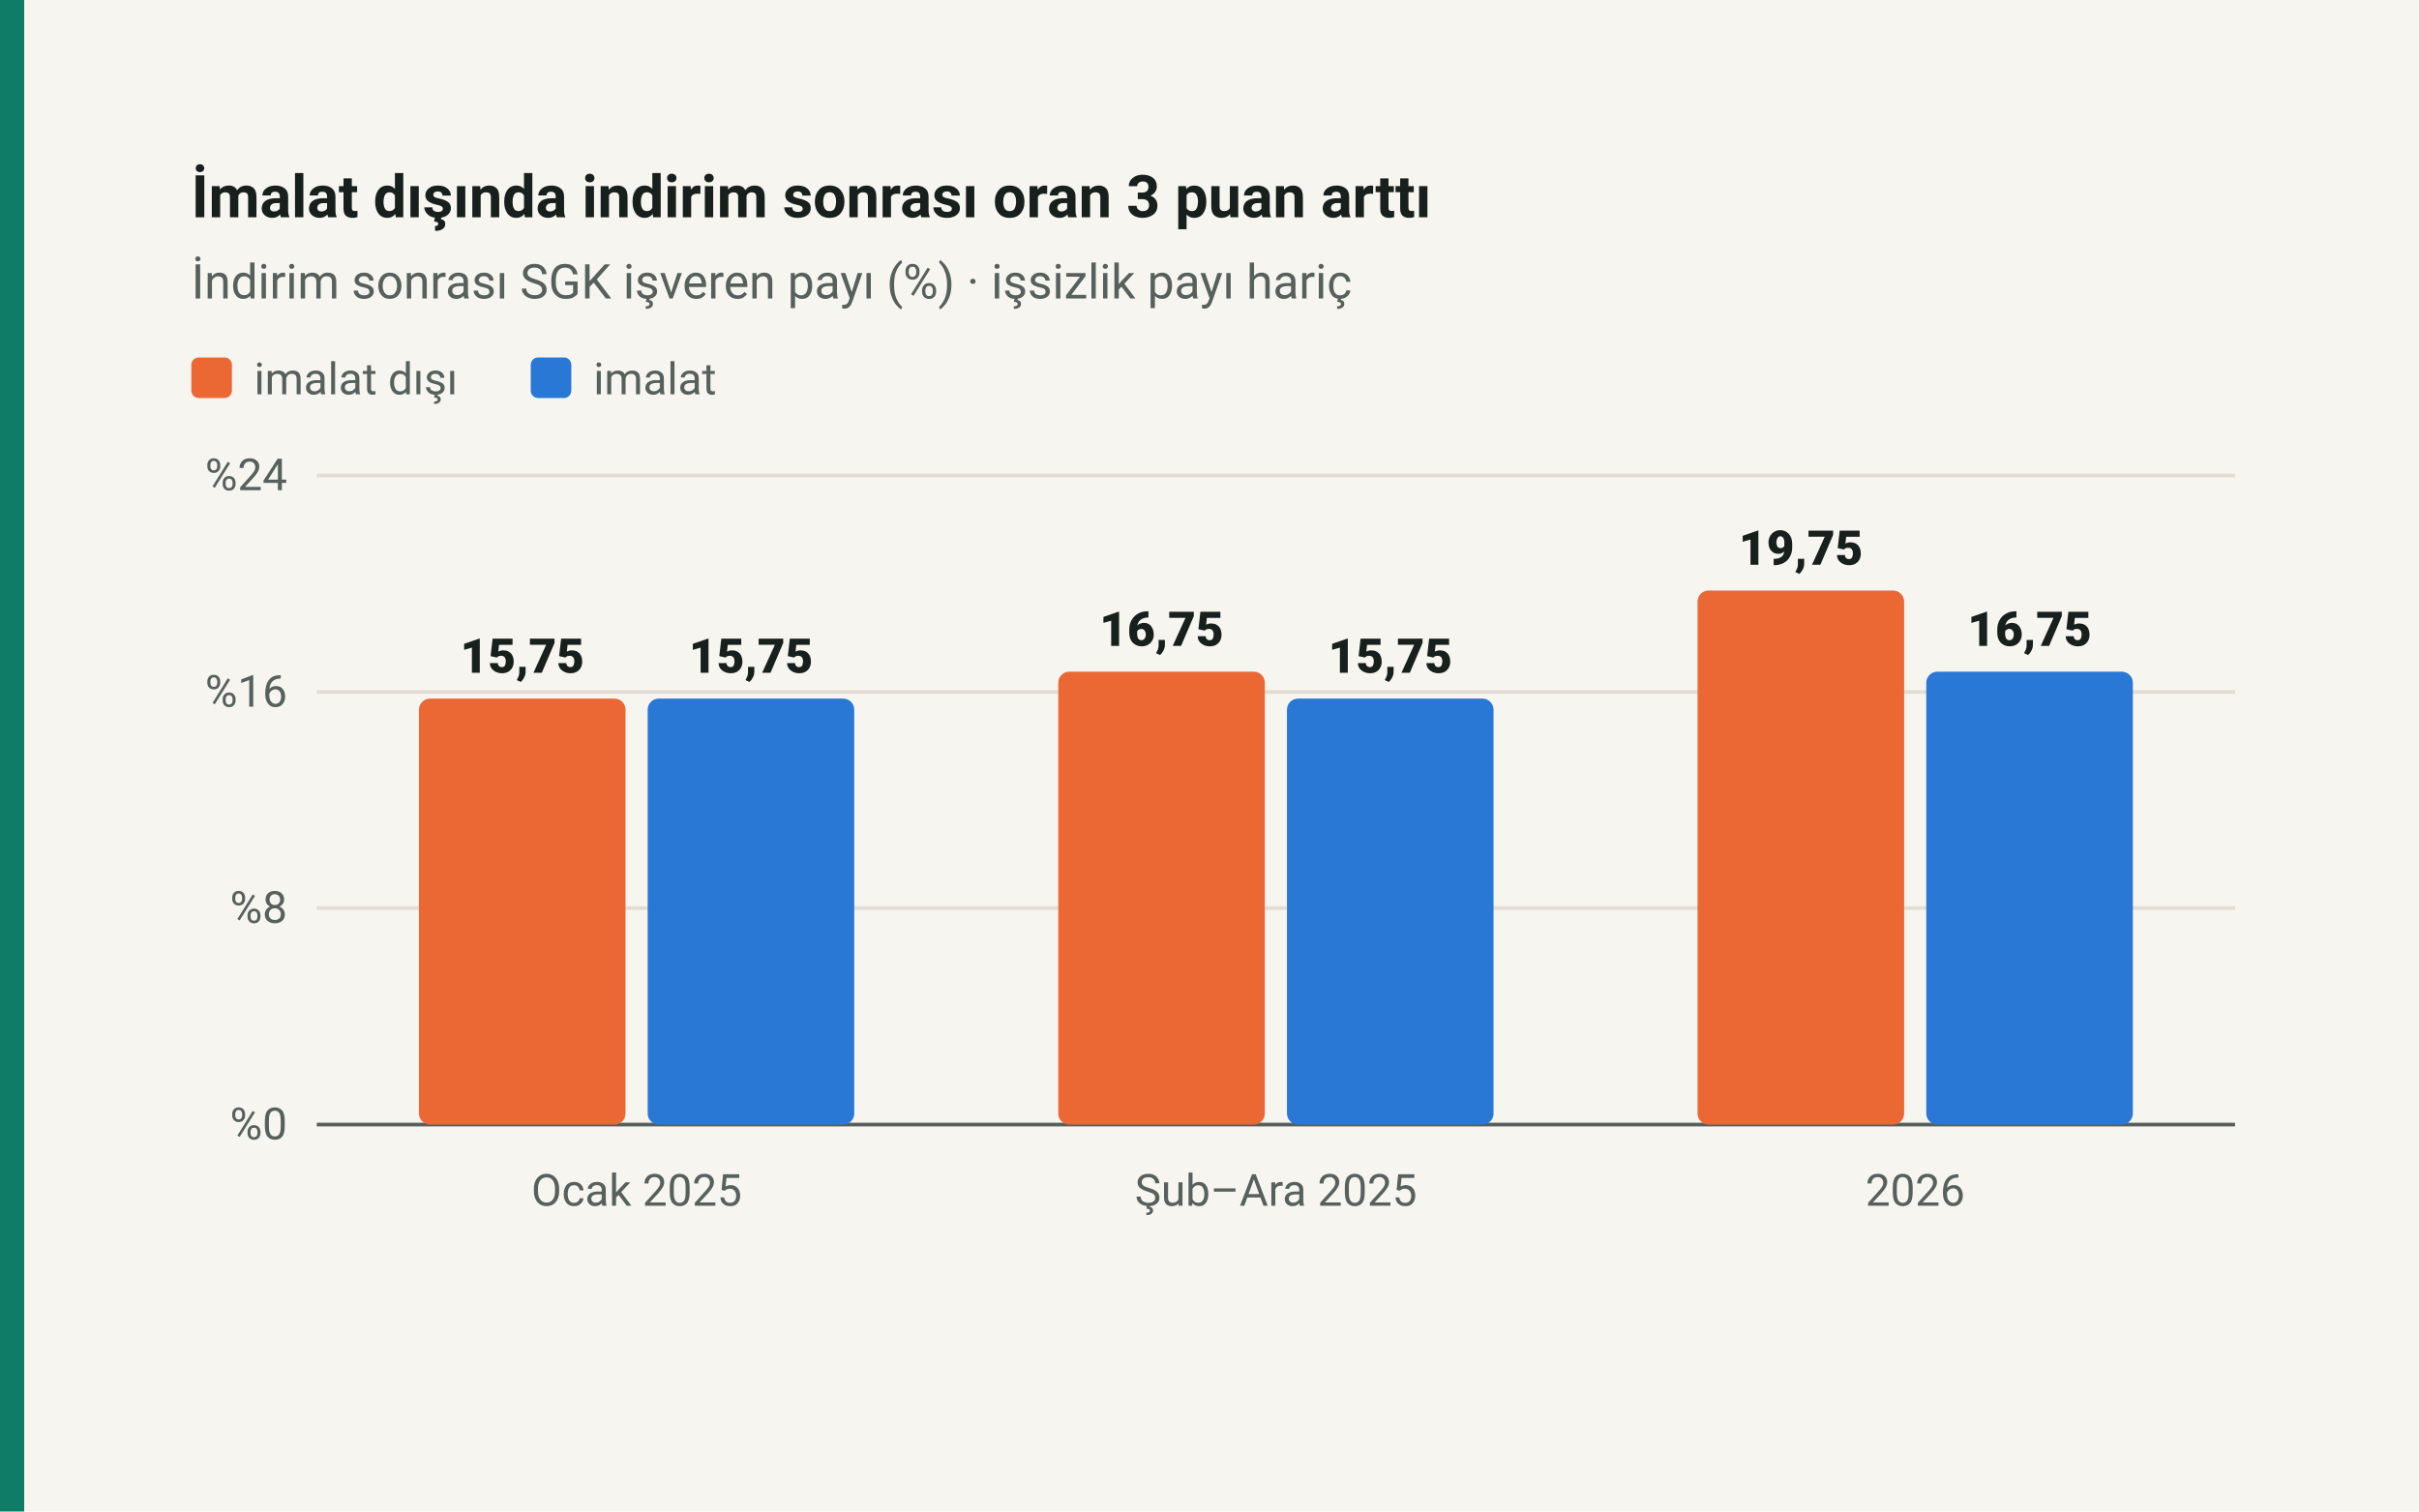
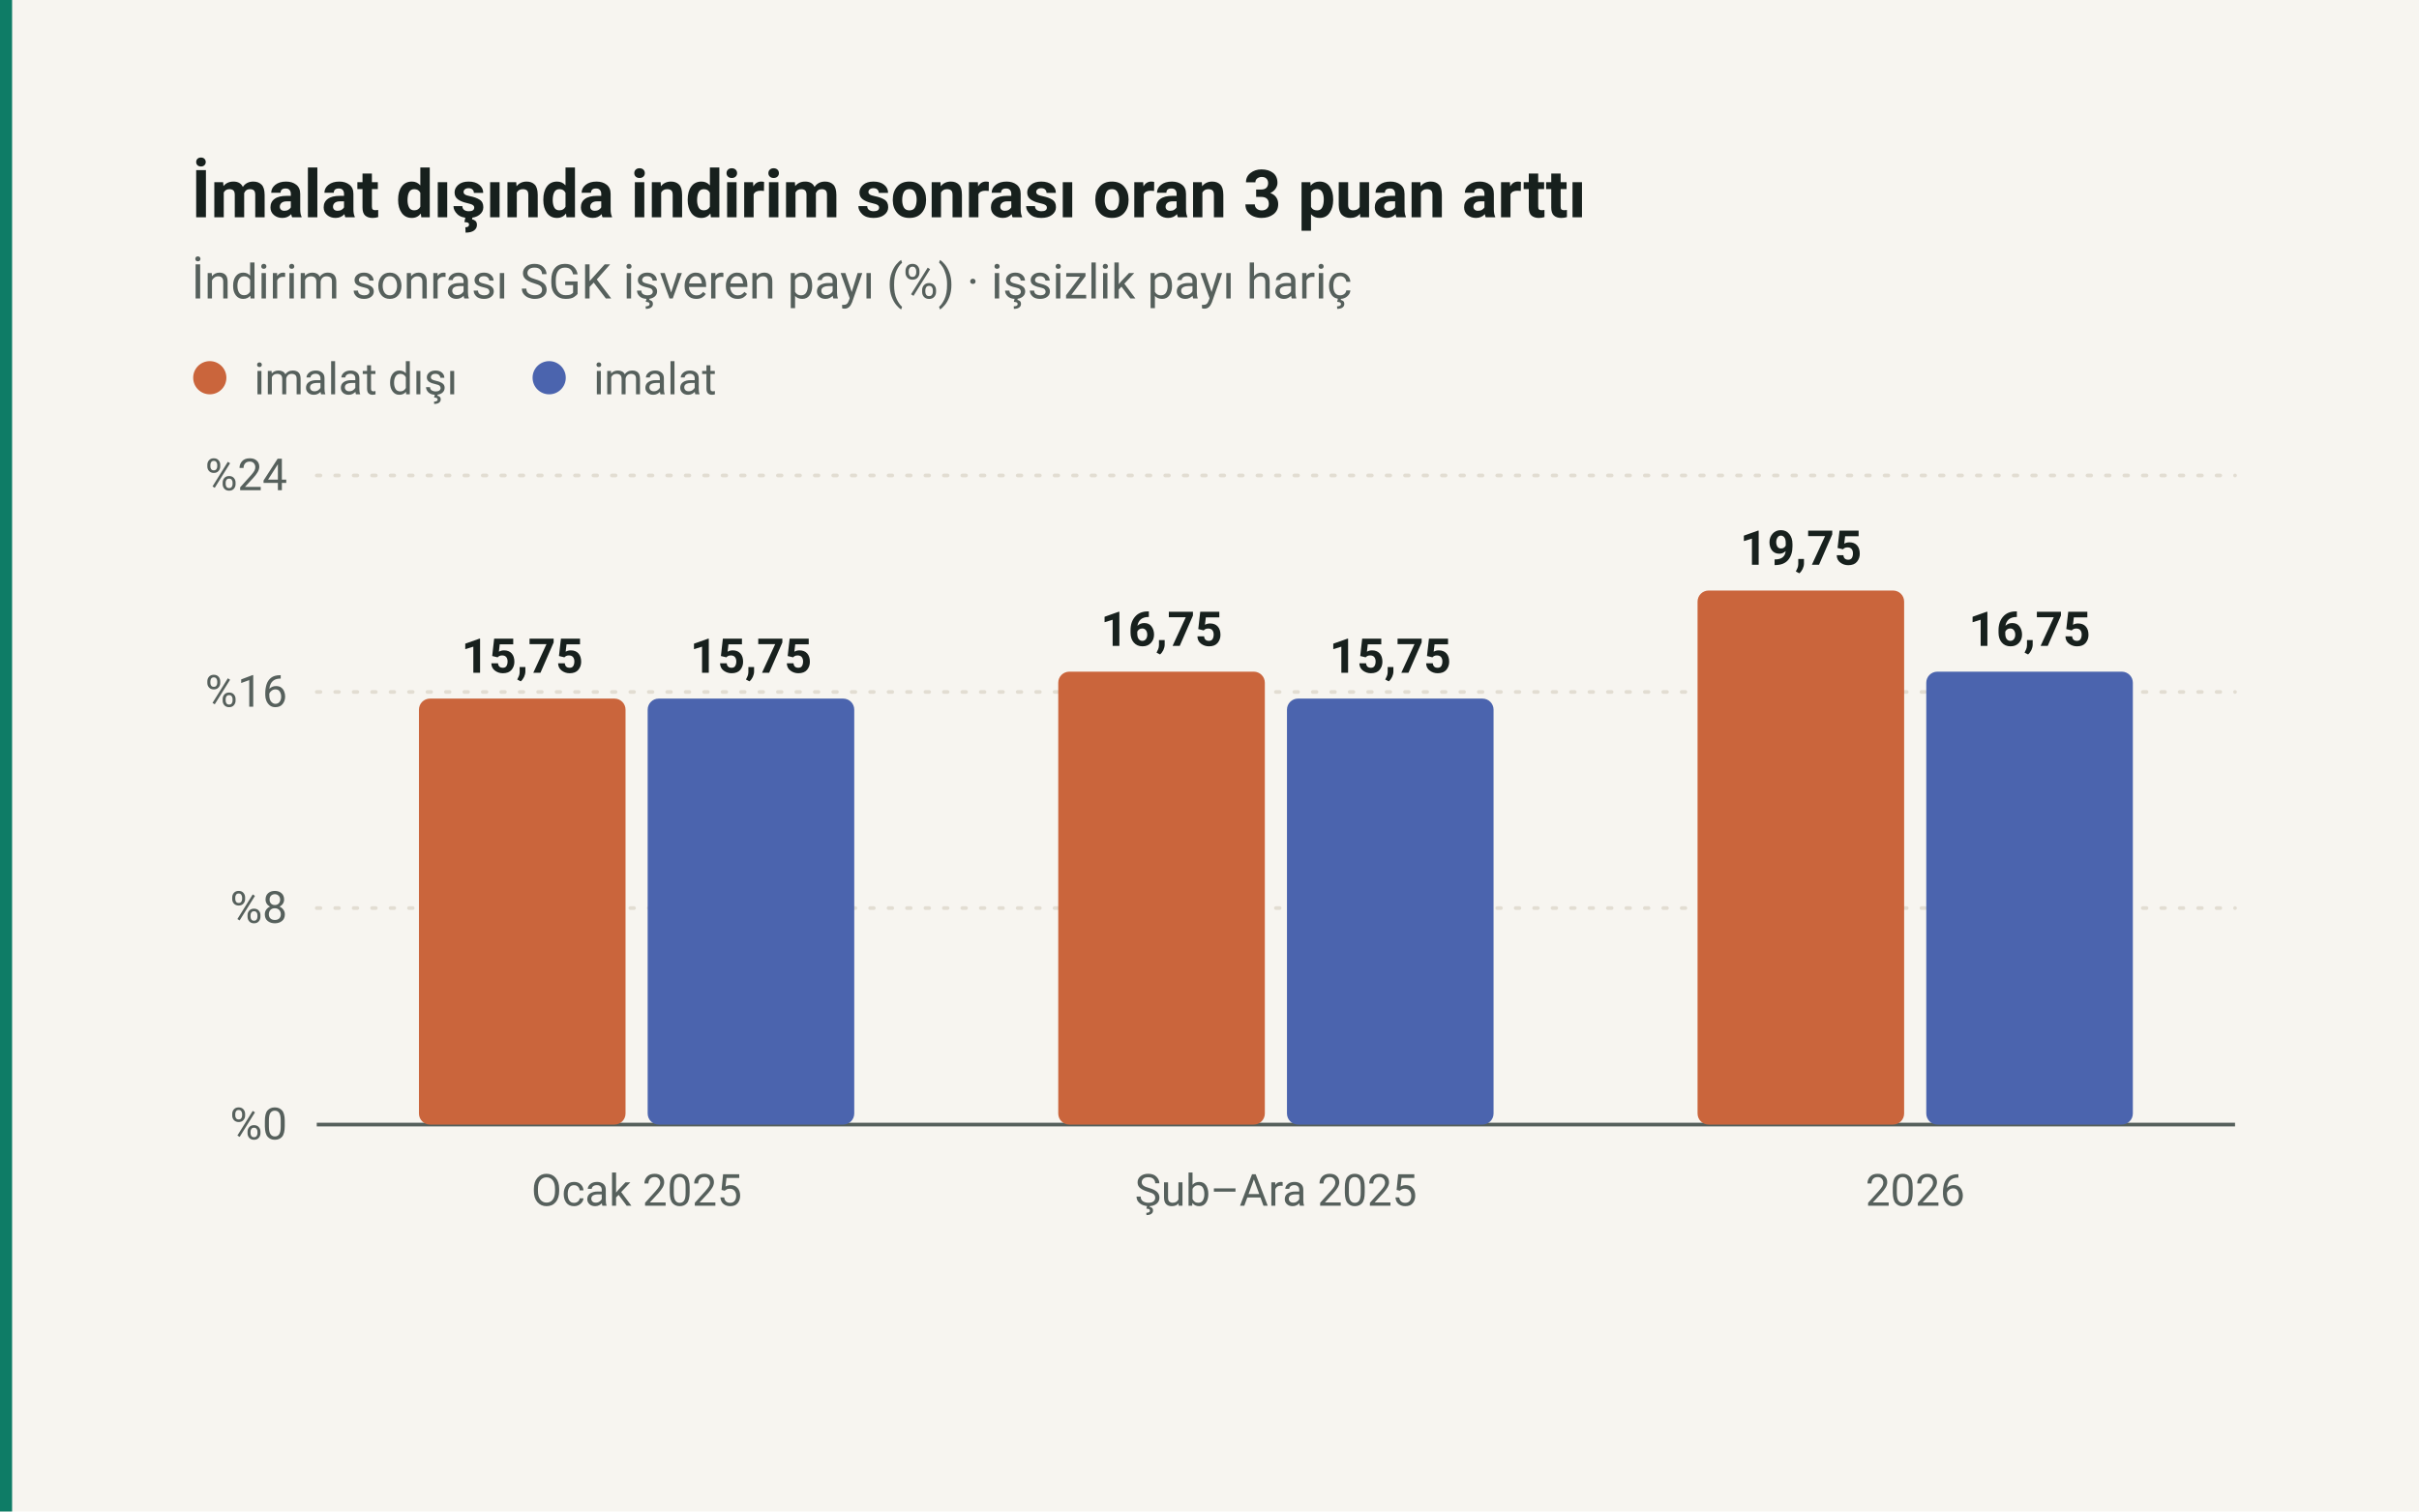
<svg xmlns="http://www.w3.org/2000/svg" viewBox="0 0 800 500" width="800" height="500" role="img" aria-label="İmalat dışı işverenin indirim sonrası SGK payı 2025 Şubat'ta yüzde 16,75, 2026'da 19,75; imalatta 15,75'ten 16,75'e">
  <style>text{font-family:"Segoe UI",-apple-system,BlinkMacSystemFont,Roboto,Helvetica,Arial,sans-serif}</style>
  <rect width="800" height="500" fill="#f7f5f0" />
-   <rect width="8" height="500" fill="#0e7c66" />
+   <rect width="4" height="500" fill="#0e7c66" />
  <svg x="34" y="30" width="732" height="440" viewBox="0 0 600 360">
-     <text x="24" y="34" font-size="16" font-weight="700" fill="#17201d">İmalat dışında indirim sonrası oran 3 puan arttı</text>
+     <text x="24" y="34" font-size="18" font-weight="700" font-family="Georgia,'Times New Roman',serif" fill="#17201d">İmalat dışında indirim sonrası oran 3 puan arttı</text>
    <text x="24" y="56" font-size="13" fill="#56605c">İndirim sonrası SGK işveren payı (%) · işsizlik payı hariç</text>
-     <rect x="24" y="72" width="11" height="11" rx="2" fill="#eb6834" />
+     <circle cx="29" cy="77.5" r="4.5" fill="#ca653c" />
    <text x="41" y="82" font-size="12" fill="#56605c">imalat dışı</text>
-     <rect x="116" y="72" width="11" height="11" rx="2" fill="#2a78d6" />
+     <circle cx="121" cy="77.5" r="4.5" fill="#4b64ae" />
    <text x="133" y="82" font-size="12" fill="#56605c">imalat</text>
    <path d="M58 280.0 H578" stroke="#56605c" stroke-width="1" />
    <text x="50" y="284.0" font-size="12" fill="#56605c" text-anchor="end">%0</text>
-     <path d="M58 221.3 H578" stroke="#e2ddd2" stroke-width="1" />
+     <path d="M58 221.3 H578" stroke="#e2ddd2" stroke-width="1" stroke-dasharray="1 4" stroke-linecap="round" />
    <text x="50" y="225.3" font-size="12" fill="#56605c" text-anchor="end">%8</text>
-     <path d="M58 162.7 H578" stroke="#e2ddd2" stroke-width="1" />
+     <path d="M58 162.7 H578" stroke="#e2ddd2" stroke-width="1" stroke-dasharray="1 4" stroke-linecap="round" />
    <text x="50" y="166.7" font-size="12" fill="#56605c" text-anchor="end">%16</text>
-     <path d="M58 104.0 H578" stroke="#e2ddd2" stroke-width="1" />
+     <path d="M58 104.0 H578" stroke="#e2ddd2" stroke-width="1" stroke-dasharray="1 4" stroke-linecap="round" />
    <text x="50" y="108.0" font-size="12" fill="#56605c" text-anchor="end">%24</text>
-     <rect x="85.7" y="164.5" width="56" height="115.5" rx="3" fill="#eb6834" />
-     <text x="113.7" y="157.5" font-size="13" font-weight="800" fill="#17201d" text-anchor="middle">15,75</text>
-     <rect x="147.7" y="164.5" width="56" height="115.5" rx="3" fill="#2a78d6" />
-     <text x="175.7" y="157.5" font-size="13" font-weight="800" fill="#17201d" text-anchor="middle">15,75</text>
+     <rect x="85.7" y="164.5" width="56" height="115.5" rx="3" fill="#ca653c" />
+     <text x="113.7" y="157.5" font-size="13" font-weight="650" fill="#17201d" text-anchor="middle">15,75</text>
+     <rect x="147.7" y="164.5" width="56" height="115.5" rx="3" fill="#4b64ae" />
+     <text x="175.7" y="157.5" font-size="13" font-weight="650" fill="#17201d" text-anchor="middle">15,75</text>
    <text x="144.7" y="302" font-size="12" fill="#56605c" text-anchor="middle">Ocak 2025</text>
-     <rect x="259.0" y="157.2" width="56" height="122.8" rx="3" fill="#eb6834" />
-     <text x="287.0" y="150.2" font-size="13" font-weight="800" fill="#17201d" text-anchor="middle">16,75</text>
-     <rect x="321.0" y="164.5" width="56" height="115.5" rx="3" fill="#2a78d6" />
-     <text x="349.0" y="157.5" font-size="13" font-weight="800" fill="#17201d" text-anchor="middle">15,75</text>
+     <rect x="259.0" y="157.2" width="56" height="122.8" rx="3" fill="#ca653c" />
+     <text x="287.0" y="150.2" font-size="13" font-weight="650" fill="#17201d" text-anchor="middle">16,75</text>
+     <rect x="321.0" y="164.5" width="56" height="115.5" rx="3" fill="#4b64ae" />
+     <text x="349.0" y="157.5" font-size="13" font-weight="650" fill="#17201d" text-anchor="middle">15,75</text>
    <text x="318.0" y="302" font-size="12" fill="#56605c" text-anchor="middle">Şub–Ara 2025</text>
-     <rect x="432.3" y="135.2" width="56" height="144.8" rx="3" fill="#eb6834" />
-     <text x="460.3" y="128.2" font-size="13" font-weight="800" fill="#17201d" text-anchor="middle">19,75</text>
-     <rect x="494.3" y="157.2" width="56" height="122.8" rx="3" fill="#2a78d6" />
-     <text x="522.3" y="150.2" font-size="13" font-weight="800" fill="#17201d" text-anchor="middle">16,75</text>
+     <rect x="432.3" y="135.2" width="56" height="144.8" rx="3" fill="#ca653c" />
+     <text x="460.3" y="128.2" font-size="13" font-weight="650" fill="#17201d" text-anchor="middle">19,75</text>
+     <rect x="494.3" y="157.2" width="56" height="122.8" rx="3" fill="#4b64ae" />
+     <text x="522.3" y="150.2" font-size="13" font-weight="650" fill="#17201d" text-anchor="middle">16,75</text>
    <text x="491.3" y="302" font-size="12" fill="#56605c" text-anchor="middle">2026</text>
  </svg>
</svg>
